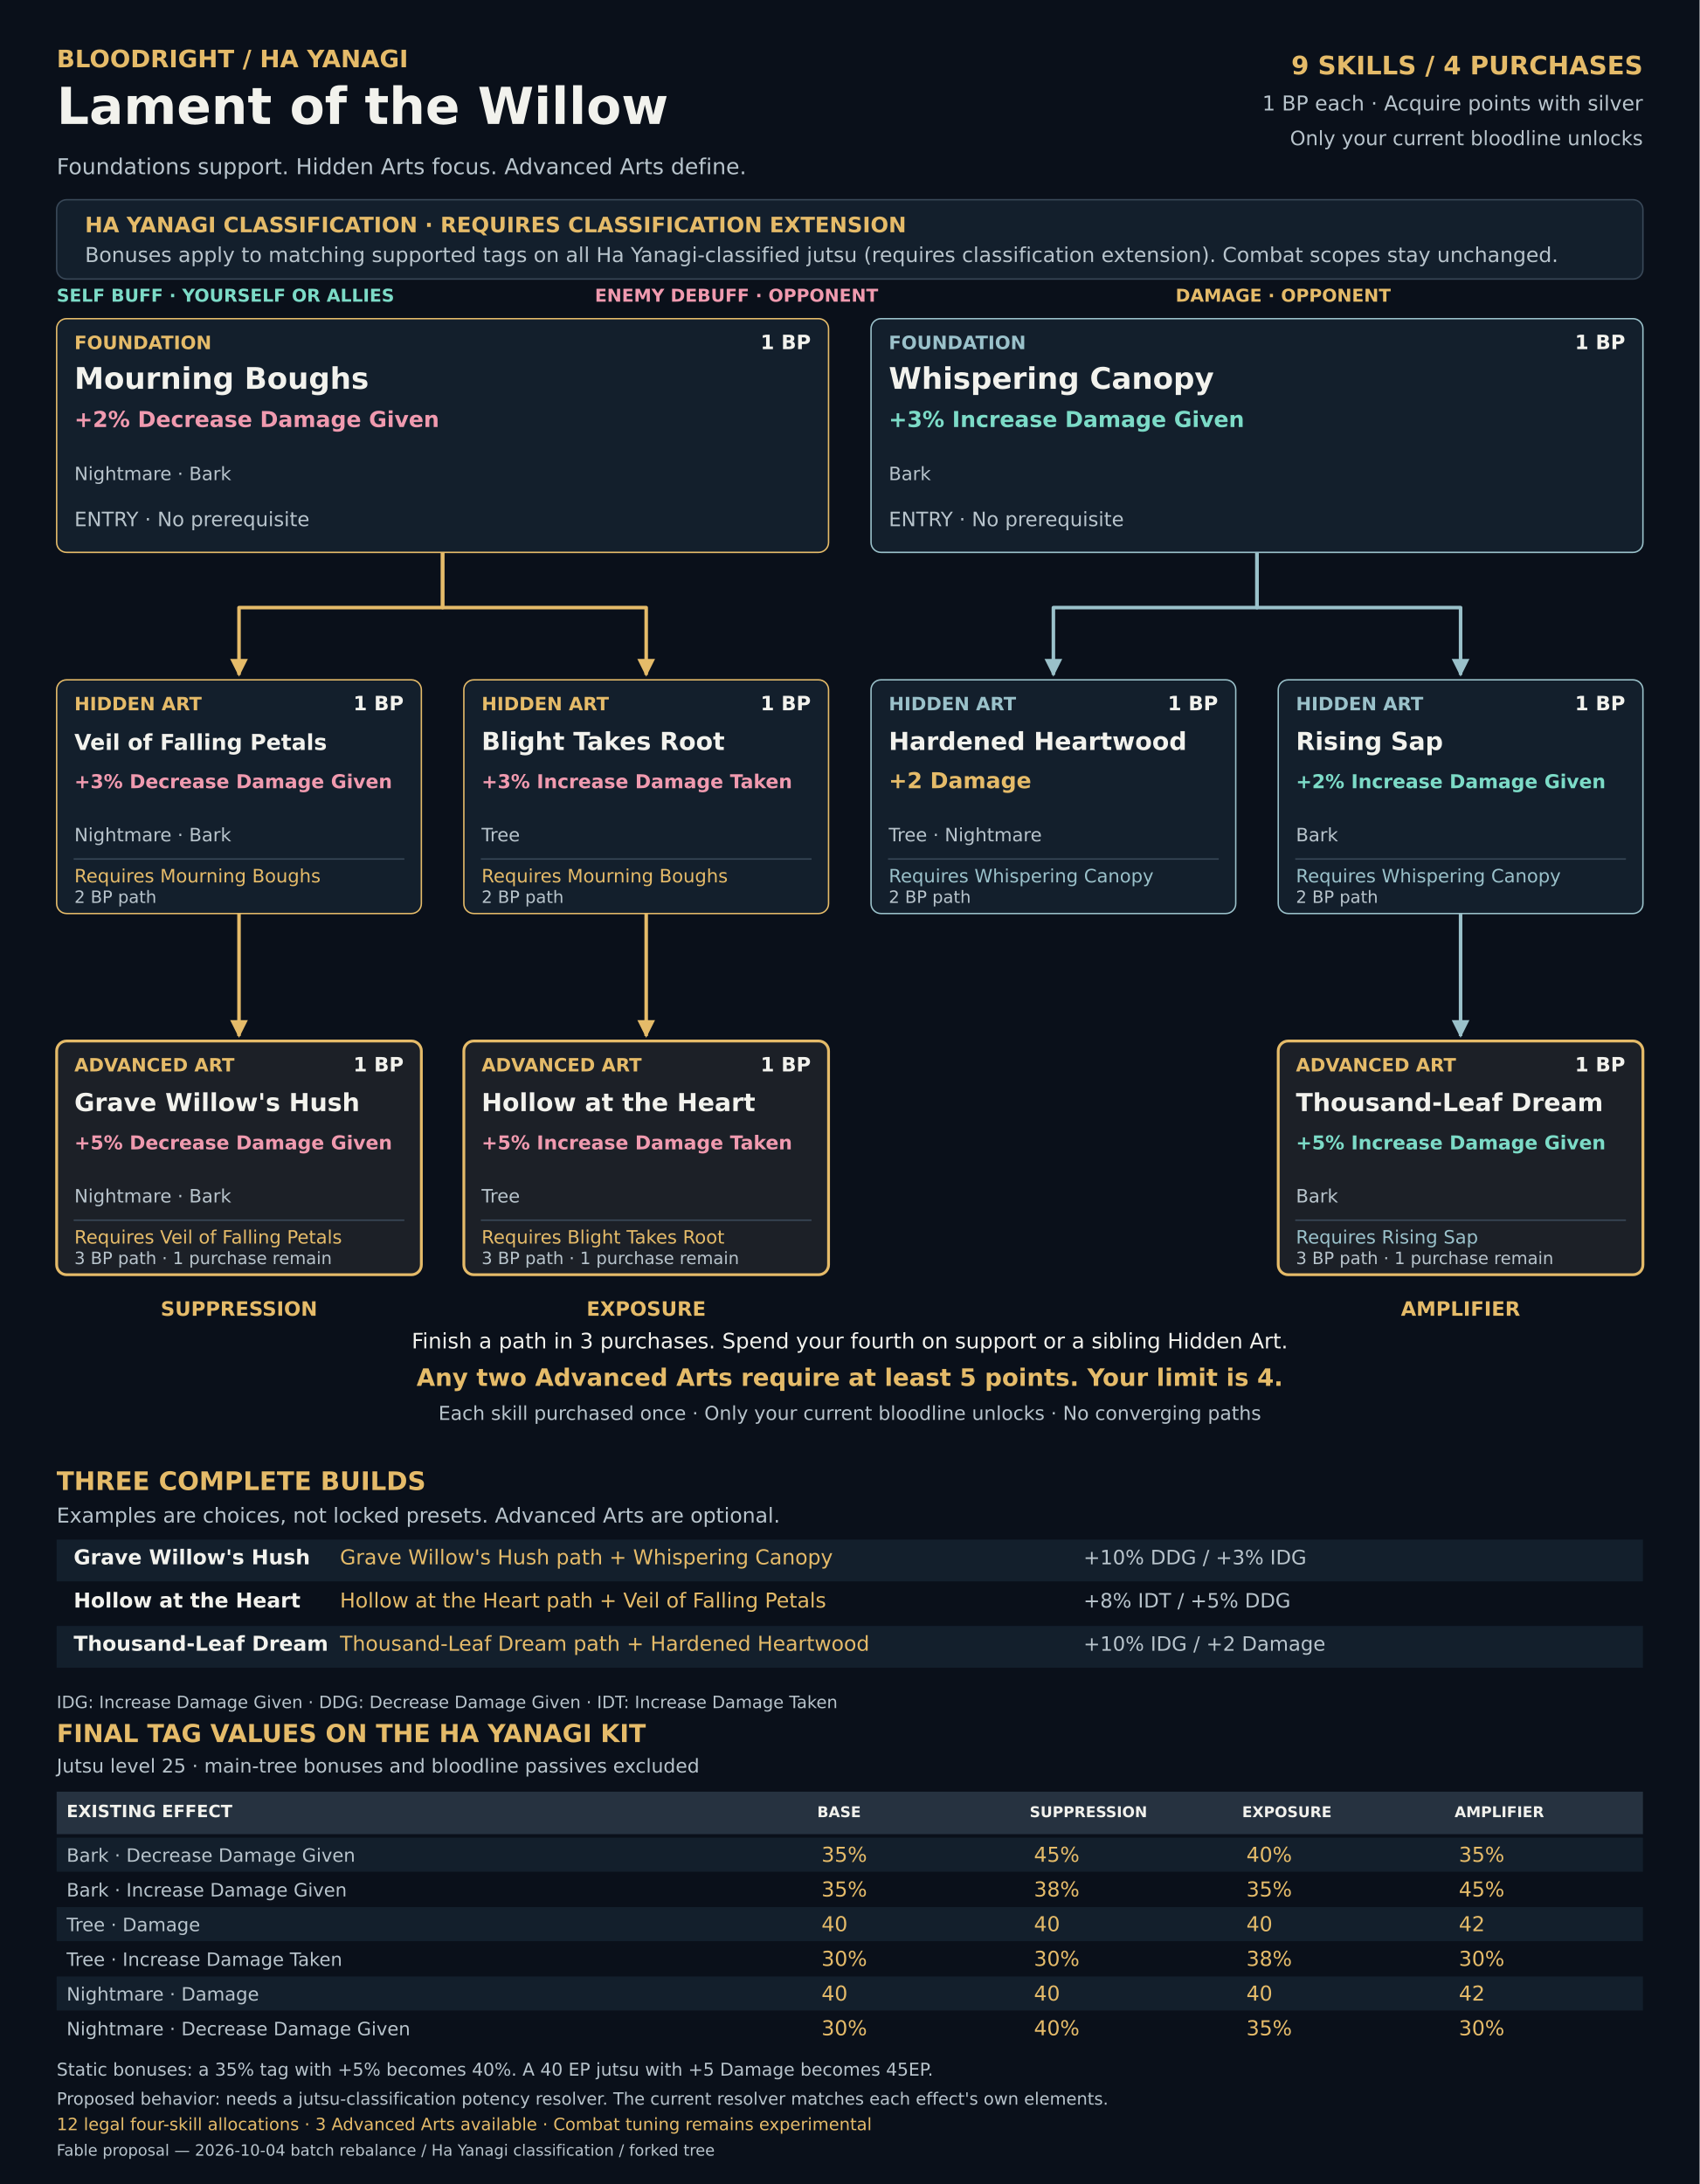
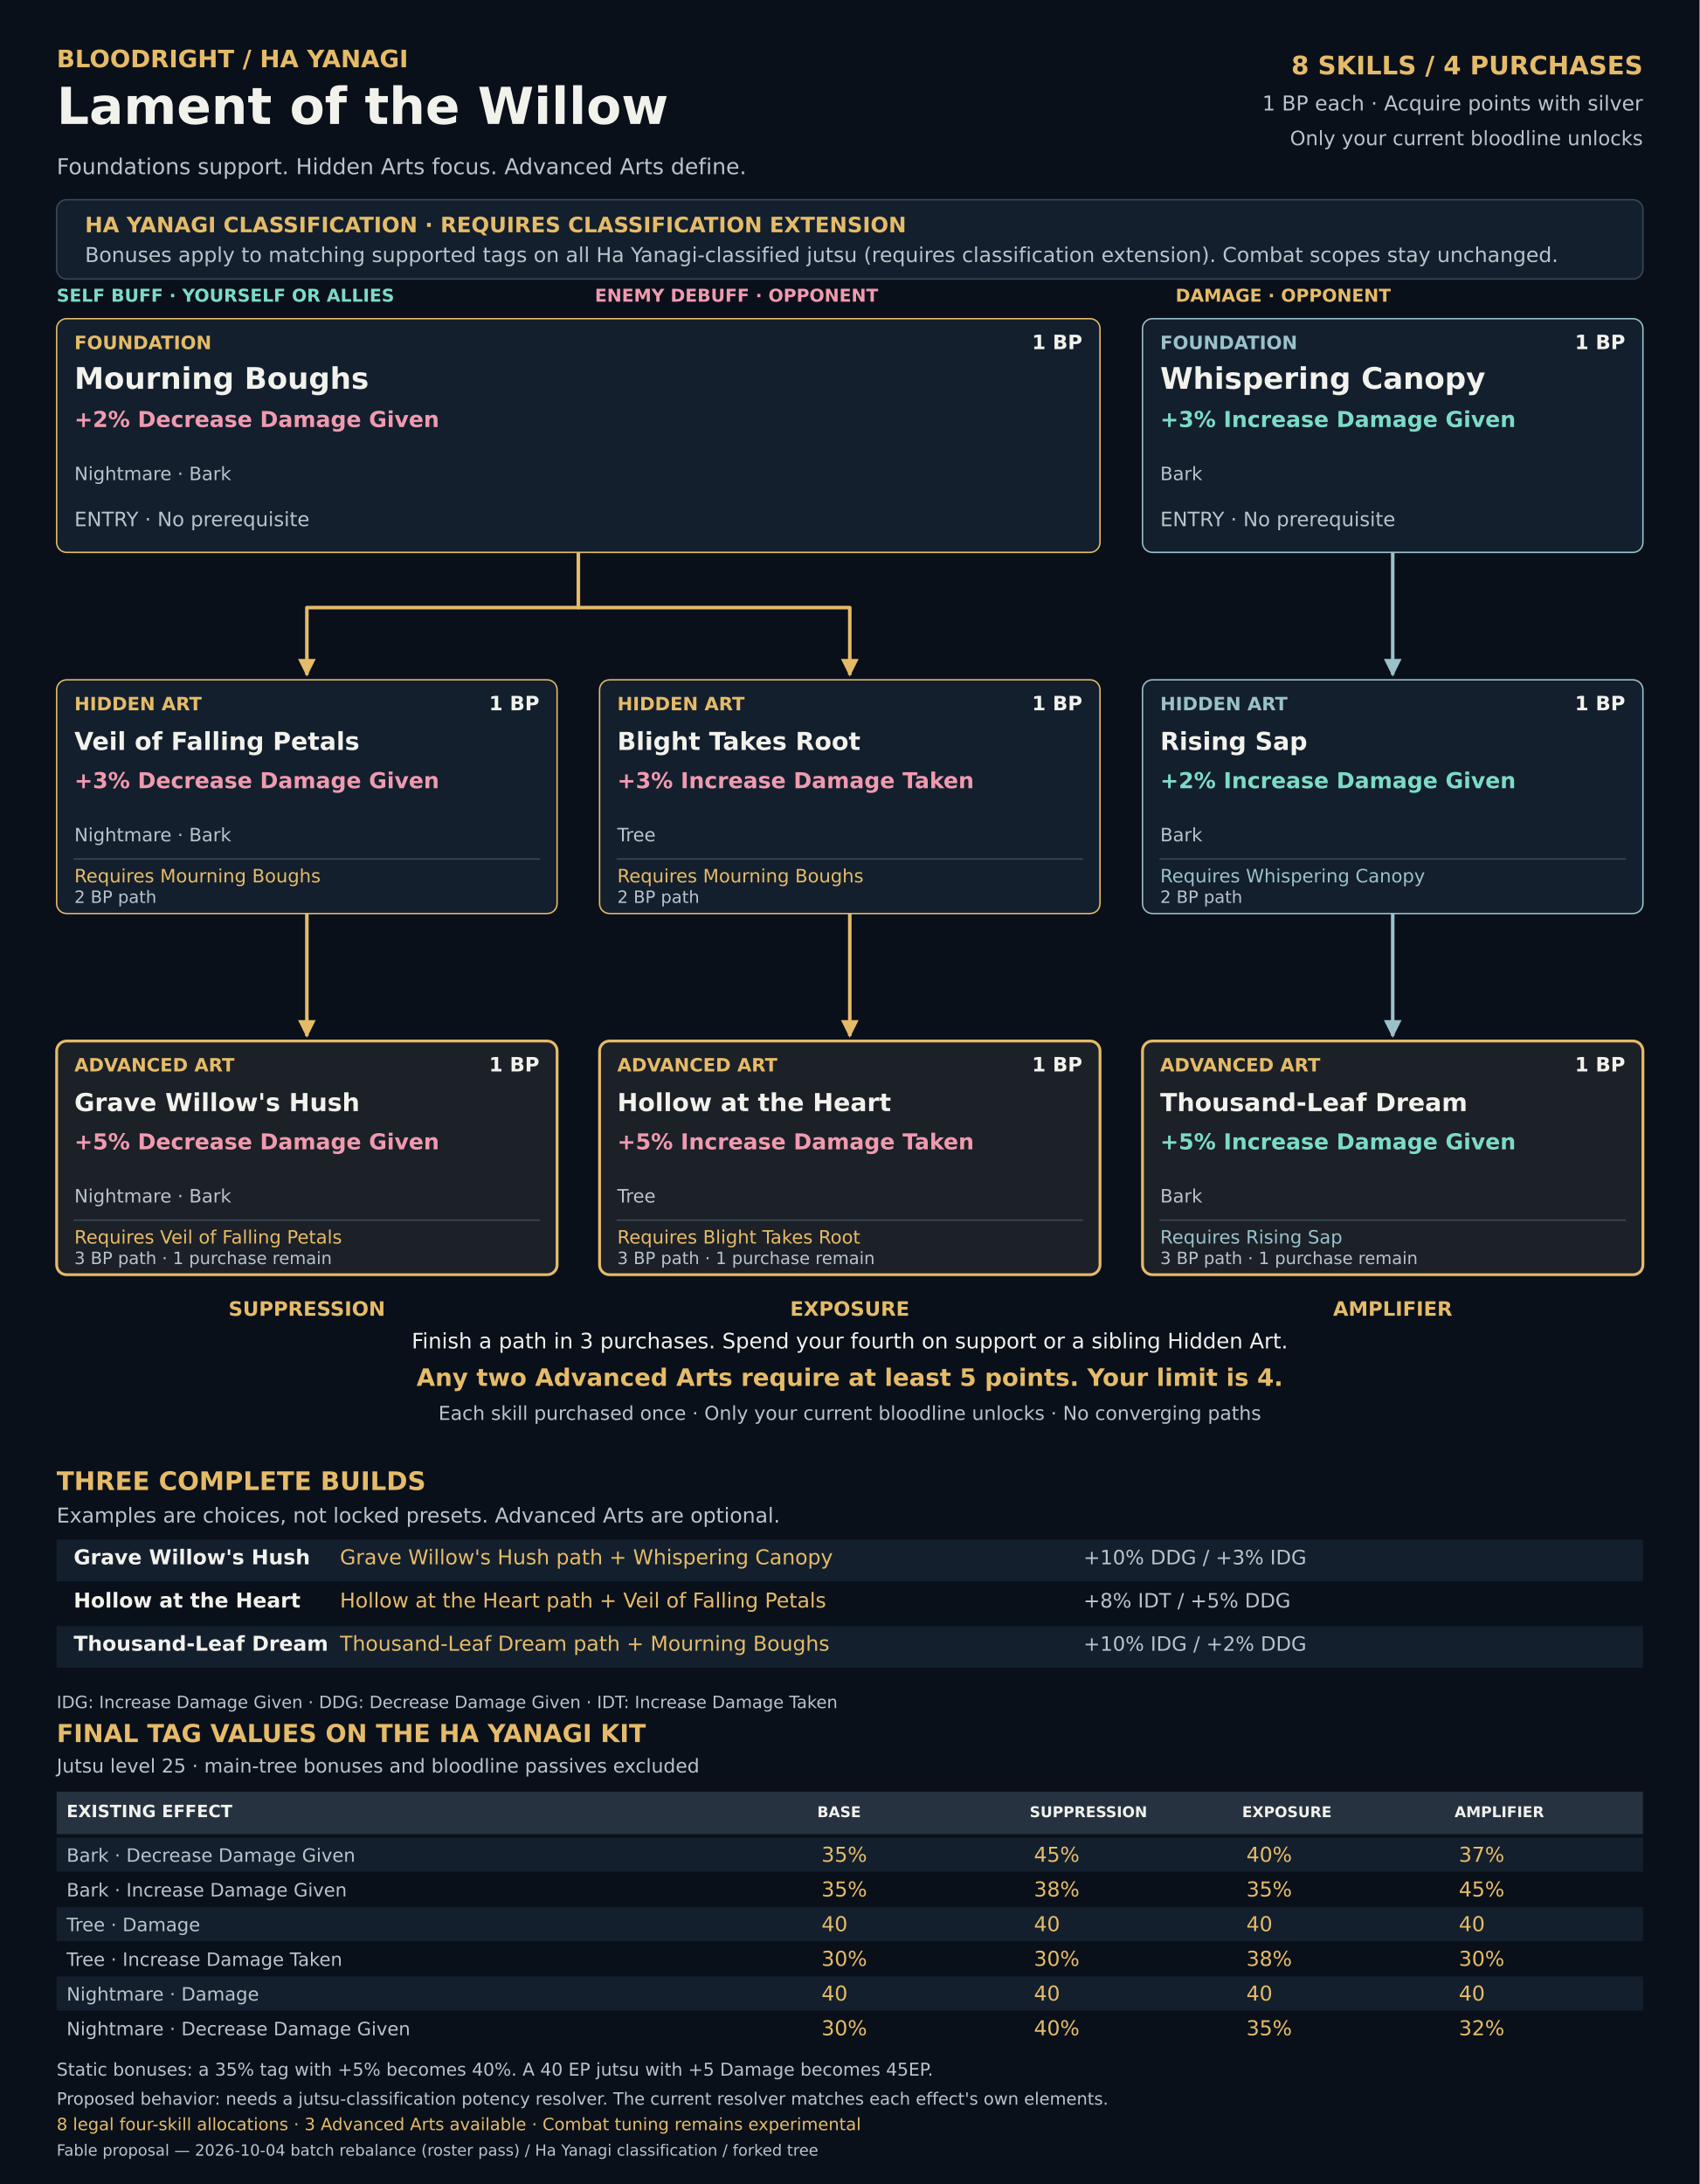
<svg xmlns="http://www.w3.org/2000/svg" width="2400" height="3084" viewBox="0 0 2400 3084" role="img" aria-labelledby="title desc">
  <defs>
    <marker id="arrow-0" viewBox="0 0 10 10" refX="9" refY="5" markerWidth="5" markerHeight="5" orient="auto">
      <path d="M0 0L10 5L0 10Z" fill="#e5bb69" />
    </marker>
    <marker id="arrow-1" viewBox="0 0 10 10" refX="9" refY="5" markerWidth="5" markerHeight="5" orient="auto">
      <path d="M0 0L10 5L0 10Z" fill="#9ac1ca" />
    </marker>
    <marker id="arrow-2" viewBox="0 0 10 10" refX="9" refY="5" markerWidth="5" markerHeight="5" orient="auto">
      <path d="M0 0L10 5L0 10Z" fill="#b8d98d" />
    </marker>
    <marker id="arrow-3" viewBox="0 0 10 10" refX="9" refY="5" markerWidth="5" markerHeight="5" orient="auto">
      <path d="M0 0L10 5L0 10Z" fill="#d9a6e0" />
    </marker>
  </defs>
  <g font-family="DejaVu Sans, sans-serif">
    <rect x="0" y="0" width="2400" height="3084" rx="0" fill="#0a101a" />
    <text x="80" y="95" font-size="34" font-weight="700" fill="#e5bb69" text-anchor="start">BLOODRIGHT / HA YANAGI</text>
    <text x="80" y="175" font-size="72" font-weight="700" fill="#f2f2ed" text-anchor="start">Lament of the Willow</text>
    <text x="80" y="246" font-size="31" font-weight="400" fill="#b8c4cc" text-anchor="start">Foundations support. Hidden Arts focus. Advanced Arts define.</text>
-     <text x="2320" y="105" font-size="36" font-weight="700" fill="#e5bb69" text-anchor="end">9 SKILLS  /  4 PURCHASES</text>
+     <text x="2320" y="105" font-size="36" font-weight="700" fill="#e5bb69" text-anchor="end">8 SKILLS  /  4 PURCHASES</text>
    <text x="2320" y="156" font-size="29" font-weight="400" fill="#b8c4cc" text-anchor="end">1 BP each · Acquire points with silver</text>
    <text x="2320" y="205" font-size="28" font-weight="400" fill="#b8c4cc" text-anchor="end">Only your current bloodline unlocks</text>
    <rect x="80" y="282" width="2240" height="112" rx="14" fill="#131f2c" stroke="#394858" stroke-width="2" />
    <text x="120" y="328" font-size="30" font-weight="700" fill="#e5bb69" text-anchor="start">HA YANAGI CLASSIFICATION · REQUIRES CLASSIFICATION EXTENSION</text>
    <text x="120" y="370" font-size="29" font-weight="400" fill="#b8c4cc" text-anchor="start">Bonuses apply to matching supported tags on all Ha Yanagi-classified jutsu (requires classification extension). Combat scopes stay unchanged.</text>
    <text x="80" y="426" font-size="25" font-weight="700" fill="#7cdbc7" text-anchor="start">SELF BUFF · YOURSELF OR ALLIES</text>
    <text x="840" y="426" font-size="25" font-weight="700" fill="#f09aaf" text-anchor="start">ENEMY DEBUFF · OPPONENT</text>
    <text x="1660" y="426" font-size="25" font-weight="700" fill="#e5bb69" text-anchor="start">DAMAGE · OPPONENT</text>
-     <path id="edge-02-03" data-from="02" data-to="03" d="M337.5 1290 V1463" fill="none" stroke="#e5bb69" stroke-width="5" stroke-linejoin="round" marker-end="url(#arrow-0)" />
-     <path id="edge-04-05" data-from="04" data-to="05" d="M912.5 1290 V1463" fill="none" stroke="#e5bb69" stroke-width="5" stroke-linejoin="round" marker-end="url(#arrow-0)" />
-     <path id="edge-01-02" data-from="01" data-to="02" d="M625 780 V858 H337.5 V953" fill="none" stroke="#e5bb69" stroke-width="5" stroke-linejoin="round" marker-end="url(#arrow-0)" />
-     <path id="edge-01-04" data-from="01" data-to="04" d="M625 780 V858 H912.5 V953" fill="none" stroke="#e5bb69" stroke-width="5" stroke-linejoin="round" marker-end="url(#arrow-0)" />
-     <path id="edge-09-10" data-from="09" data-to="10" d="M2062.5 1290 V1463" fill="none" stroke="#9ac1ca" stroke-width="5" stroke-linejoin="round" marker-end="url(#arrow-1)" />
-     <path id="edge-06-07" data-from="06" data-to="07" d="M1775 780 V858 H1487.5 V953" fill="none" stroke="#9ac1ca" stroke-width="5" stroke-linejoin="round" marker-end="url(#arrow-1)" />
-     <path id="edge-06-09" data-from="06" data-to="09" d="M1775 780 V858 H2062.5 V953" fill="none" stroke="#9ac1ca" stroke-width="5" stroke-linejoin="round" marker-end="url(#arrow-1)" />
+     <path id="edge-02-03" data-from="02" data-to="03" d="M433.333 1290 V1463" fill="none" stroke="#e5bb69" stroke-width="5" stroke-linejoin="round" marker-end="url(#arrow-0)" />
+     <path id="edge-04-05" data-from="04" data-to="05" d="M1200 1290 V1463" fill="none" stroke="#e5bb69" stroke-width="5" stroke-linejoin="round" marker-end="url(#arrow-0)" />
+     <path id="edge-01-02" data-from="01" data-to="02" d="M816.667 780 V858 H433.333 V953" fill="none" stroke="#e5bb69" stroke-width="5" stroke-linejoin="round" marker-end="url(#arrow-0)" />
+     <path id="edge-01-04" data-from="01" data-to="04" d="M816.667 780 V858 H1200 V953" fill="none" stroke="#e5bb69" stroke-width="5" stroke-linejoin="round" marker-end="url(#arrow-0)" />
+     <path id="edge-09-10" data-from="09" data-to="10" d="M1966.67 1290 V1463" fill="none" stroke="#9ac1ca" stroke-width="5" stroke-linejoin="round" marker-end="url(#arrow-1)" />
+     <path id="edge-06-09" data-from="06" data-to="09" d="M1966.67 780 V953" fill="none" stroke="#9ac1ca" stroke-width="5" stroke-linejoin="round" marker-end="url(#arrow-1)" />
    <g id="node-01" data-cost="1" data-prerequisites="" data-potency-classification="Ha Yanagi">
-       <rect x="80" y="450" width="1090" height="330" rx="14" fill="#131f2c" stroke="#e5bb69" stroke-width="2" />
+       <rect x="80" y="450" width="1473.33" height="330" rx="14" fill="#131f2c" stroke="#e5bb69" stroke-width="2" />
      <text x="105.0" y="493" font-size="26" font-weight="700" fill="#e5bb69" text-anchor="start">FOUNDATION</text>
-       <text x="1145.0" y="493" font-size="28" font-weight="700" fill="#f2f2ed" text-anchor="end">1 BP</text>
+       <text x="1528.333" y="493" font-size="28" font-weight="700" fill="#f2f2ed" text-anchor="end">1 BP</text>
      <text x="105.0" y="549" font-size="42" font-weight="700" fill="#f2f2ed" text-anchor="start">Mourning Boughs</text>
      <text x="105.0" y="603" font-size="31" font-weight="700" fill="#f09aaf" text-anchor="start">+2% Decrease Damage Given</text>
      <text x="105.0" y="678" font-size="26" font-weight="400" fill="#b8c4cc" text-anchor="start">Nightmare · Bark</text>
      <text x="105.0" y="743" font-size="28" font-weight="400" fill="#b8c4cc" text-anchor="start">ENTRY · No prerequisite</text>
    </g>
    <g id="node-06" data-cost="1" data-prerequisites="" data-potency-classification="Ha Yanagi">
-       <rect x="1230" y="450" width="1090" height="330" rx="14" fill="#131f2c" stroke="#9ac1ca" stroke-width="2" />
-       <text x="1255.0" y="493" font-size="26" font-weight="700" fill="#9ac1ca" text-anchor="start">FOUNDATION</text>
+       <rect x="1613.33" y="450" width="706.667" height="330" rx="14" fill="#131f2c" stroke="#9ac1ca" stroke-width="2" />
+       <text x="1638.333" y="493" font-size="26" font-weight="700" fill="#9ac1ca" text-anchor="start">FOUNDATION</text>
      <text x="2295.0" y="493" font-size="28" font-weight="700" fill="#f2f2ed" text-anchor="end">1 BP</text>
-       <text x="1255.0" y="549" font-size="42" font-weight="700" fill="#f2f2ed" text-anchor="start">Whispering Canopy</text>
-       <text x="1255.0" y="603" font-size="31" font-weight="700" fill="#7cdbc7" text-anchor="start">+3% Increase Damage Given</text>
-       <text x="1255.0" y="678" font-size="26" font-weight="400" fill="#b8c4cc" text-anchor="start">Bark</text>
-       <text x="1255.0" y="743" font-size="28" font-weight="400" fill="#b8c4cc" text-anchor="start">ENTRY · No prerequisite</text>
+       <text x="1638.333" y="549" font-size="42" font-weight="700" fill="#f2f2ed" text-anchor="start">Whispering Canopy</text>
+       <text x="1638.333" y="603" font-size="31" font-weight="700" fill="#7cdbc7" text-anchor="start">+3% Increase Damage Given</text>
+       <text x="1638.333" y="678" font-size="26" font-weight="400" fill="#b8c4cc" text-anchor="start">Bark</text>
+       <text x="1638.333" y="743" font-size="28" font-weight="400" fill="#b8c4cc" text-anchor="start">ENTRY · No prerequisite</text>
    </g>
    <g id="node-02" data-cost="1" data-prerequisites="01" data-potency-classification="Ha Yanagi">
-       <rect x="80" y="960" width="515" height="330" rx="14" fill="#131f2c" stroke="#e5bb69" stroke-width="2" />
+       <rect x="80" y="960" width="706.667" height="330" rx="14" fill="#131f2c" stroke="#e5bb69" stroke-width="2" />
      <text x="105.0" y="1003" font-size="26" font-weight="700" fill="#e5bb69" text-anchor="start">HIDDEN ART</text>
-       <text x="570.0" y="1003" font-size="28" font-weight="700" fill="#f2f2ed" text-anchor="end">1 BP</text>
-       <text x="105.0" y="1059" font-size="31" font-weight="700" fill="#f2f2ed" text-anchor="start">Veil of Falling Petals</text>
-       <text x="105.0" y="1113" font-size="27" font-weight="700" fill="#f09aaf" text-anchor="start">+3% Decrease Damage Given</text>
+       <text x="761.667" y="1003" font-size="28" font-weight="700" fill="#f2f2ed" text-anchor="end">1 BP</text>
+       <text x="105.0" y="1059" font-size="35" font-weight="700" fill="#f2f2ed" text-anchor="start">Veil of Falling Petals</text>
+       <text x="105.0" y="1113" font-size="31" font-weight="700" fill="#f09aaf" text-anchor="start">+3% Decrease Damage Given</text>
      <text x="105.0" y="1188" font-size="26" font-weight="400" fill="#b8c4cc" text-anchor="start">Nightmare · Bark</text>
-       <path d="M104 1213 L571 1213" fill="none" stroke="#394858" stroke-width="2" />
+       <path d="M104 1213 L762.667 1213" fill="none" stroke="#394858" stroke-width="2" />
      <text x="105.0" y="1246" font-size="26" font-weight="400" fill="#e5bb69" text-anchor="start">Requires Mourning Boughs</text>
      <text x="105.0" y="1275" font-size="24" font-weight="400" fill="#b8c4cc" text-anchor="start">2 BP path</text>
    </g>
    <g id="node-04" data-cost="1" data-prerequisites="01" data-potency-classification="Ha Yanagi">
-       <rect x="655" y="960" width="515" height="330" rx="14" fill="#131f2c" stroke="#e5bb69" stroke-width="2" />
-       <text x="680.0" y="1003" font-size="26" font-weight="700" fill="#e5bb69" text-anchor="start">HIDDEN ART</text>
-       <text x="1145.0" y="1003" font-size="28" font-weight="700" fill="#f2f2ed" text-anchor="end">1 BP</text>
-       <text x="680.0" y="1059" font-size="35" font-weight="700" fill="#f2f2ed" text-anchor="start">Blight Takes Root</text>
-       <text x="680.0" y="1113" font-size="27" font-weight="700" fill="#f09aaf" text-anchor="start">+3% Increase Damage Taken</text>
-       <text x="680.0" y="1188" font-size="26" font-weight="400" fill="#b8c4cc" text-anchor="start">Tree</text>
-       <path d="M679 1213 L1146 1213" fill="none" stroke="#394858" stroke-width="2" />
-       <text x="680.0" y="1246" font-size="26" font-weight="400" fill="#e5bb69" text-anchor="start">Requires Mourning Boughs</text>
-       <text x="680.0" y="1275" font-size="24" font-weight="400" fill="#b8c4cc" text-anchor="start">2 BP path</text>
-     </g>
-     <g id="node-07" data-cost="1" data-prerequisites="06" data-potency-classification="Ha Yanagi">
-       <rect x="1230" y="960" width="515" height="330" rx="14" fill="#131f2c" stroke="#9ac1ca" stroke-width="2" />
-       <text x="1255.0" y="1003" font-size="26" font-weight="700" fill="#9ac1ca" text-anchor="start">HIDDEN ART</text>
-       <text x="1720.0" y="1003" font-size="28" font-weight="700" fill="#f2f2ed" text-anchor="end">1 BP</text>
-       <text x="1255.0" y="1059" font-size="35" font-weight="700" fill="#f2f2ed" text-anchor="start">Hardened Heartwood</text>
-       <text x="1255.0" y="1113" font-size="31" font-weight="700" fill="#e5bb69" text-anchor="start">+2 Damage</text>
-       <text x="1255.0" y="1188" font-size="26" font-weight="400" fill="#b8c4cc" text-anchor="start">Tree · Nightmare</text>
-       <path d="M1254 1213 L1721 1213" fill="none" stroke="#394858" stroke-width="2" />
-       <text x="1255.0" y="1246" font-size="26" font-weight="400" fill="#9ac1ca" text-anchor="start">Requires Whispering Canopy</text>
-       <text x="1255.0" y="1275" font-size="24" font-weight="400" fill="#b8c4cc" text-anchor="start">2 BP path</text>
+       <rect x="846.667" y="960" width="706.667" height="330" rx="14" fill="#131f2c" stroke="#e5bb69" stroke-width="2" />
+       <text x="871.667" y="1003" font-size="26" font-weight="700" fill="#e5bb69" text-anchor="start">HIDDEN ART</text>
+       <text x="1528.333" y="1003" font-size="28" font-weight="700" fill="#f2f2ed" text-anchor="end">1 BP</text>
+       <text x="871.667" y="1059" font-size="35" font-weight="700" fill="#f2f2ed" text-anchor="start">Blight Takes Root</text>
+       <text x="871.667" y="1113" font-size="31" font-weight="700" fill="#f09aaf" text-anchor="start">+3% Increase Damage Taken</text>
+       <text x="871.667" y="1188" font-size="26" font-weight="400" fill="#b8c4cc" text-anchor="start">Tree</text>
+       <path d="M870.667 1213 L1529.33 1213" fill="none" stroke="#394858" stroke-width="2" />
+       <text x="871.667" y="1246" font-size="26" font-weight="400" fill="#e5bb69" text-anchor="start">Requires Mourning Boughs</text>
+       <text x="871.667" y="1275" font-size="24" font-weight="400" fill="#b8c4cc" text-anchor="start">2 BP path</text>
    </g>
    <g id="node-09" data-cost="1" data-prerequisites="06" data-potency-classification="Ha Yanagi">
-       <rect x="1805" y="960" width="515" height="330" rx="14" fill="#131f2c" stroke="#9ac1ca" stroke-width="2" />
-       <text x="1830.0" y="1003" font-size="26" font-weight="700" fill="#9ac1ca" text-anchor="start">HIDDEN ART</text>
+       <rect x="1613.33" y="960" width="706.667" height="330" rx="14" fill="#131f2c" stroke="#9ac1ca" stroke-width="2" />
+       <text x="1638.333" y="1003" font-size="26" font-weight="700" fill="#9ac1ca" text-anchor="start">HIDDEN ART</text>
      <text x="2295.0" y="1003" font-size="28" font-weight="700" fill="#f2f2ed" text-anchor="end">1 BP</text>
-       <text x="1830.0" y="1059" font-size="35" font-weight="700" fill="#f2f2ed" text-anchor="start">Rising Sap</text>
-       <text x="1830.0" y="1113" font-size="27" font-weight="700" fill="#7cdbc7" text-anchor="start">+2% Increase Damage Given</text>
-       <text x="1830.0" y="1188" font-size="26" font-weight="400" fill="#b8c4cc" text-anchor="start">Bark</text>
-       <path d="M1829 1213 L2296 1213" fill="none" stroke="#394858" stroke-width="2" />
-       <text x="1830.0" y="1246" font-size="26" font-weight="400" fill="#9ac1ca" text-anchor="start">Requires Whispering Canopy</text>
-       <text x="1830.0" y="1275" font-size="24" font-weight="400" fill="#b8c4cc" text-anchor="start">2 BP path</text>
+       <text x="1638.333" y="1059" font-size="35" font-weight="700" fill="#f2f2ed" text-anchor="start">Rising Sap</text>
+       <text x="1638.333" y="1113" font-size="31" font-weight="700" fill="#7cdbc7" text-anchor="start">+2% Increase Damage Given</text>
+       <text x="1638.333" y="1188" font-size="26" font-weight="400" fill="#b8c4cc" text-anchor="start">Bark</text>
+       <path d="M1637.33 1213 L2296 1213" fill="none" stroke="#394858" stroke-width="2" />
+       <text x="1638.333" y="1246" font-size="26" font-weight="400" fill="#9ac1ca" text-anchor="start">Requires Whispering Canopy</text>
+       <text x="1638.333" y="1275" font-size="24" font-weight="400" fill="#b8c4cc" text-anchor="start">2 BP path</text>
    </g>
    <g id="node-03" data-cost="1" data-prerequisites="02" data-potency-classification="Ha Yanagi">
-       <rect x="80" y="1470" width="515" height="330" rx="14" fill="#1c2027" stroke="#e5bb69" stroke-width="4" />
+       <rect x="80" y="1470" width="706.667" height="330" rx="14" fill="#1c2027" stroke="#e5bb69" stroke-width="4" />
      <text x="105.0" y="1513" font-size="26" font-weight="700" fill="#e5bb69" text-anchor="start">ADVANCED ART</text>
-       <text x="570.0" y="1513" font-size="28" font-weight="700" fill="#f2f2ed" text-anchor="end">1 BP</text>
+       <text x="761.667" y="1513" font-size="28" font-weight="700" fill="#f2f2ed" text-anchor="end">1 BP</text>
      <text x="105.0" y="1569" font-size="35" font-weight="700" fill="#f2f2ed" text-anchor="start">Grave Willow's Hush</text>
-       <text x="105.0" y="1623" font-size="27" font-weight="700" fill="#f09aaf" text-anchor="start">+5% Decrease Damage Given</text>
+       <text x="105.0" y="1623" font-size="31" font-weight="700" fill="#f09aaf" text-anchor="start">+5% Decrease Damage Given</text>
      <text x="105.0" y="1698" font-size="26" font-weight="400" fill="#b8c4cc" text-anchor="start">Nightmare · Bark</text>
-       <path d="M104 1723 L571 1723" fill="none" stroke="#394858" stroke-width="2" />
+       <path d="M104 1723 L762.667 1723" fill="none" stroke="#394858" stroke-width="2" />
      <text x="105.0" y="1756" font-size="26" font-weight="400" fill="#e5bb69" text-anchor="start">Requires Veil of Falling Petals</text>
      <text x="105.0" y="1785" font-size="24" font-weight="400" fill="#b8c4cc" text-anchor="start">3 BP path · 1 purchase remain</text>
    </g>
    <g id="node-05" data-cost="1" data-prerequisites="04" data-potency-classification="Ha Yanagi">
-       <rect x="655" y="1470" width="515" height="330" rx="14" fill="#1c2027" stroke="#e5bb69" stroke-width="4" />
-       <text x="680.0" y="1513" font-size="26" font-weight="700" fill="#e5bb69" text-anchor="start">ADVANCED ART</text>
-       <text x="1145.0" y="1513" font-size="28" font-weight="700" fill="#f2f2ed" text-anchor="end">1 BP</text>
-       <text x="680.0" y="1569" font-size="35" font-weight="700" fill="#f2f2ed" text-anchor="start">Hollow at the Heart</text>
-       <text x="680.0" y="1623" font-size="27" font-weight="700" fill="#f09aaf" text-anchor="start">+5% Increase Damage Taken</text>
-       <text x="680.0" y="1698" font-size="26" font-weight="400" fill="#b8c4cc" text-anchor="start">Tree</text>
-       <path d="M679 1723 L1146 1723" fill="none" stroke="#394858" stroke-width="2" />
-       <text x="680.0" y="1756" font-size="26" font-weight="400" fill="#e5bb69" text-anchor="start">Requires Blight Takes Root</text>
-       <text x="680.0" y="1785" font-size="24" font-weight="400" fill="#b8c4cc" text-anchor="start">3 BP path · 1 purchase remain</text>
+       <rect x="846.667" y="1470" width="706.667" height="330" rx="14" fill="#1c2027" stroke="#e5bb69" stroke-width="4" />
+       <text x="871.667" y="1513" font-size="26" font-weight="700" fill="#e5bb69" text-anchor="start">ADVANCED ART</text>
+       <text x="1528.333" y="1513" font-size="28" font-weight="700" fill="#f2f2ed" text-anchor="end">1 BP</text>
+       <text x="871.667" y="1569" font-size="35" font-weight="700" fill="#f2f2ed" text-anchor="start">Hollow at the Heart</text>
+       <text x="871.667" y="1623" font-size="31" font-weight="700" fill="#f09aaf" text-anchor="start">+5% Increase Damage Taken</text>
+       <text x="871.667" y="1698" font-size="26" font-weight="400" fill="#b8c4cc" text-anchor="start">Tree</text>
+       <path d="M870.667 1723 L1529.33 1723" fill="none" stroke="#394858" stroke-width="2" />
+       <text x="871.667" y="1756" font-size="26" font-weight="400" fill="#e5bb69" text-anchor="start">Requires Blight Takes Root</text>
+       <text x="871.667" y="1785" font-size="24" font-weight="400" fill="#b8c4cc" text-anchor="start">3 BP path · 1 purchase remain</text>
    </g>
    <g id="node-10" data-cost="1" data-prerequisites="09" data-potency-classification="Ha Yanagi">
-       <rect x="1805" y="1470" width="515" height="330" rx="14" fill="#1c2027" stroke="#e5bb69" stroke-width="4" />
-       <text x="1830.0" y="1513" font-size="26" font-weight="700" fill="#e5bb69" text-anchor="start">ADVANCED ART</text>
+       <rect x="1613.33" y="1470" width="706.667" height="330" rx="14" fill="#1c2027" stroke="#e5bb69" stroke-width="4" />
+       <text x="1638.333" y="1513" font-size="26" font-weight="700" fill="#e5bb69" text-anchor="start">ADVANCED ART</text>
      <text x="2295.0" y="1513" font-size="28" font-weight="700" fill="#f2f2ed" text-anchor="end">1 BP</text>
-       <text x="1830.0" y="1569" font-size="35" font-weight="700" fill="#f2f2ed" text-anchor="start">Thousand-Leaf Dream</text>
-       <text x="1830.0" y="1623" font-size="27" font-weight="700" fill="#7cdbc7" text-anchor="start">+5% Increase Damage Given</text>
-       <text x="1830.0" y="1698" font-size="26" font-weight="400" fill="#b8c4cc" text-anchor="start">Bark</text>
-       <path d="M1829 1723 L2296 1723" fill="none" stroke="#394858" stroke-width="2" />
-       <text x="1830.0" y="1756" font-size="26" font-weight="400" fill="#9ac1ca" text-anchor="start">Requires Rising Sap</text>
-       <text x="1830.0" y="1785" font-size="24" font-weight="400" fill="#b8c4cc" text-anchor="start">3 BP path · 1 purchase remain</text>
+       <text x="1638.333" y="1569" font-size="35" font-weight="700" fill="#f2f2ed" text-anchor="start">Thousand-Leaf Dream</text>
+       <text x="1638.333" y="1623" font-size="31" font-weight="700" fill="#7cdbc7" text-anchor="start">+5% Increase Damage Given</text>
+       <text x="1638.333" y="1698" font-size="26" font-weight="400" fill="#b8c4cc" text-anchor="start">Bark</text>
+       <path d="M1637.33 1723 L2296 1723" fill="none" stroke="#394858" stroke-width="2" />
+       <text x="1638.333" y="1756" font-size="26" font-weight="400" fill="#9ac1ca" text-anchor="start">Requires Rising Sap</text>
+       <text x="1638.333" y="1785" font-size="24" font-weight="400" fill="#b8c4cc" text-anchor="start">3 BP path · 1 purchase remain</text>
    </g>
-     <text x="337.5" y="1858" font-size="28" font-weight="700" fill="#e5bb69" text-anchor="middle">SUPPRESSION</text>
-     <text x="912.5" y="1858" font-size="28" font-weight="700" fill="#e5bb69" text-anchor="middle">EXPOSURE</text>
-     <text x="2062.5" y="1858" font-size="28" font-weight="700" fill="#e5bb69" text-anchor="middle">AMPLIFIER</text>
+     <text x="433.333" y="1858" font-size="28" font-weight="700" fill="#e5bb69" text-anchor="middle">SUPPRESSION</text>
+     <text x="1200.0" y="1858" font-size="28" font-weight="700" fill="#e5bb69" text-anchor="middle">EXPOSURE</text>
+     <text x="1966.667" y="1858" font-size="28" font-weight="700" fill="#e5bb69" text-anchor="middle">AMPLIFIER</text>
    <text x="1200.0" y="1904" font-size="30" font-weight="400" fill="#f2f2ed" text-anchor="middle">Finish a path in 3 purchases. Spend your fourth on support or a sibling Hidden Art.</text>
    <text x="1200.0" y="1957" font-size="34" font-weight="700" fill="#e5bb69" text-anchor="middle">Any two Advanced Arts require at least 5 points. Your limit is 4.</text>
    <text x="1200.0" y="2005" font-size="27" font-weight="400" fill="#b8c4cc" text-anchor="middle">Each skill purchased once · Only your current bloodline unlocks · No converging paths</text>
    <text x="80" y="2104" font-size="36" font-weight="700" fill="#e5bb69" text-anchor="start">THREE COMPLETE BUILDS</text>
    <text x="80" y="2150" font-size="29" font-weight="400" fill="#b8c4cc" text-anchor="start">Examples are choices, not locked presets. Advanced Arts are optional.</text>
    <rect x="80" y="2174" width="2240" height="59" rx="0" fill="#131f2c" />
    <text x="104" y="2209" font-size="29" font-weight="700" fill="#f2f2ed" text-anchor="start">Grave Willow's Hush</text>
    <text x="480" y="2209" font-size="29" font-weight="400" fill="#e5bb69" text-anchor="start">Grave Willow's Hush path + Whispering Canopy</text>
    <text x="1530" y="2209" font-size="28" font-weight="400" fill="#b8c4cc" text-anchor="start">+10% DDG / +3% IDG</text>
    <rect x="80" y="2235" width="2240" height="59" rx="0" fill="#0a101a" />
    <text x="104" y="2270" font-size="29" font-weight="700" fill="#f2f2ed" text-anchor="start">Hollow at the Heart</text>
    <text x="480" y="2270" font-size="29" font-weight="400" fill="#e5bb69" text-anchor="start">Hollow at the Heart path + Veil of Falling Petals</text>
    <text x="1530" y="2270" font-size="28" font-weight="400" fill="#b8c4cc" text-anchor="start">+8% IDT / +5% DDG</text>
    <rect x="80" y="2296" width="2240" height="59" rx="0" fill="#131f2c" />
    <text x="104" y="2331" font-size="29" font-weight="700" fill="#f2f2ed" text-anchor="start">Thousand-Leaf Dream</text>
-     <text x="480" y="2331" font-size="29" font-weight="400" fill="#e5bb69" text-anchor="start">Thousand-Leaf Dream path + Hardened Heartwood</text>
-     <text x="1530" y="2331" font-size="28" font-weight="400" fill="#b8c4cc" text-anchor="start">+10% IDG / +2 Damage</text>
+     <text x="480" y="2331" font-size="29" font-weight="400" fill="#e5bb69" text-anchor="start">Thousand-Leaf Dream path + Mourning Boughs</text>
+     <text x="1530" y="2331" font-size="28" font-weight="400" fill="#b8c4cc" text-anchor="start">+10% IDG / +2% DDG</text>
    <text x="80" y="2412" font-size="24" font-weight="400" fill="#b8c4cc" text-anchor="start">IDG: Increase Damage Given · DDG: Decrease Damage Given · IDT: Increase Damage Taken</text>
    <text x="80" y="2460" font-size="35" font-weight="700" fill="#e5bb69" text-anchor="start">FINAL TAG VALUES ON THE HA YANAGI KIT</text>
    <text x="80" y="2503" font-size="27" font-weight="400" fill="#b8c4cc" text-anchor="start">Jutsu level 25 · main-tree bonuses and bloodline passives excluded</text>
    <rect x="80" y="2530" width="2240" height="60" rx="0" fill="#263240" />
    <text x="94" y="2566" font-size="24" font-weight="700" fill="#f2f2ed" text-anchor="start">EXISTING EFFECT</text>
    <text x="1154.0" y="2566" font-size="21" font-weight="700" fill="#f2f2ed" text-anchor="start">BASE</text>
    <text x="1454.0" y="2566" font-size="21" font-weight="700" fill="#f2f2ed" text-anchor="start">SUPPRESSION</text>
    <text x="1754.0" y="2566" font-size="21" font-weight="700" fill="#f2f2ed" text-anchor="start">EXPOSURE</text>
    <text x="2054.0" y="2566" font-size="21" font-weight="700" fill="#f2f2ed" text-anchor="start">AMPLIFIER</text>
    <rect x="80" y="2595" width="2240" height="48" rx="0" fill="#131f2c" />
    <text x="94" y="2629" font-size="26" font-weight="400" fill="#b8c4cc" text-anchor="start">Bark · Decrease Damage Given</text>
    <text x="1160.0" y="2629" font-size="29" font-weight="400" fill="#e5bb69" text-anchor="start">35%</text>
    <text x="1460.0" y="2629" font-size="29" font-weight="400" fill="#e5bb69" text-anchor="start">45%</text>
    <text x="1760.0" y="2629" font-size="29" font-weight="400" fill="#e5bb69" text-anchor="start">40%</text>
-     <text x="2060.0" y="2629" font-size="29" font-weight="400" fill="#e5bb69" text-anchor="start">35%</text>
+     <text x="2060.0" y="2629" font-size="29" font-weight="400" fill="#e5bb69" text-anchor="start">37%</text>
    <text x="94" y="2678" font-size="26" font-weight="400" fill="#b8c4cc" text-anchor="start">Bark · Increase Damage Given</text>
    <text x="1160.0" y="2678" font-size="29" font-weight="400" fill="#e5bb69" text-anchor="start">35%</text>
    <text x="1460.0" y="2678" font-size="29" font-weight="400" fill="#e5bb69" text-anchor="start">38%</text>
    <text x="1760.0" y="2678" font-size="29" font-weight="400" fill="#e5bb69" text-anchor="start">35%</text>
    <text x="2060.0" y="2678" font-size="29" font-weight="400" fill="#e5bb69" text-anchor="start">45%</text>
    <rect x="80" y="2693" width="2240" height="48" rx="0" fill="#131f2c" />
    <text x="94" y="2727" font-size="26" font-weight="400" fill="#b8c4cc" text-anchor="start">Tree · Damage</text>
    <text x="1160.0" y="2727" font-size="29" font-weight="400" fill="#e5bb69" text-anchor="start">40</text>
    <text x="1460.0" y="2727" font-size="29" font-weight="400" fill="#e5bb69" text-anchor="start">40</text>
    <text x="1760.0" y="2727" font-size="29" font-weight="400" fill="#e5bb69" text-anchor="start">40</text>
-     <text x="2060.0" y="2727" font-size="29" font-weight="400" fill="#e5bb69" text-anchor="start">42</text>
+     <text x="2060.0" y="2727" font-size="29" font-weight="400" fill="#e5bb69" text-anchor="start">40</text>
    <text x="94" y="2776" font-size="26" font-weight="400" fill="#b8c4cc" text-anchor="start">Tree · Increase Damage Taken</text>
    <text x="1160.0" y="2776" font-size="29" font-weight="400" fill="#e5bb69" text-anchor="start">30%</text>
    <text x="1460.0" y="2776" font-size="29" font-weight="400" fill="#e5bb69" text-anchor="start">30%</text>
    <text x="1760.0" y="2776" font-size="29" font-weight="400" fill="#e5bb69" text-anchor="start">38%</text>
    <text x="2060.0" y="2776" font-size="29" font-weight="400" fill="#e5bb69" text-anchor="start">30%</text>
    <rect x="80" y="2791" width="2240" height="48" rx="0" fill="#131f2c" />
    <text x="94" y="2825" font-size="26" font-weight="400" fill="#b8c4cc" text-anchor="start">Nightmare · Damage</text>
    <text x="1160.0" y="2825" font-size="29" font-weight="400" fill="#e5bb69" text-anchor="start">40</text>
    <text x="1460.0" y="2825" font-size="29" font-weight="400" fill="#e5bb69" text-anchor="start">40</text>
    <text x="1760.0" y="2825" font-size="29" font-weight="400" fill="#e5bb69" text-anchor="start">40</text>
-     <text x="2060.0" y="2825" font-size="29" font-weight="400" fill="#e5bb69" text-anchor="start">42</text>
+     <text x="2060.0" y="2825" font-size="29" font-weight="400" fill="#e5bb69" text-anchor="start">40</text>
    <text x="94" y="2874" font-size="26" font-weight="400" fill="#b8c4cc" text-anchor="start">Nightmare · Decrease Damage Given</text>
    <text x="1160.0" y="2874" font-size="29" font-weight="400" fill="#e5bb69" text-anchor="start">30%</text>
    <text x="1460.0" y="2874" font-size="29" font-weight="400" fill="#e5bb69" text-anchor="start">40%</text>
    <text x="1760.0" y="2874" font-size="29" font-weight="400" fill="#e5bb69" text-anchor="start">35%</text>
-     <text x="2060.0" y="2874" font-size="29" font-weight="400" fill="#e5bb69" text-anchor="start">30%</text>
+     <text x="2060.0" y="2874" font-size="29" font-weight="400" fill="#e5bb69" text-anchor="start">32%</text>
    <text x="80" y="2931" font-size="25" font-weight="400" fill="#b8c4cc" text-anchor="start">Static bonuses: a 35% tag with +5% becomes 40%. A 40 EP jutsu with +5 Damage becomes 45EP.</text>
    <text x="80" y="2972" font-size="24" font-weight="400" fill="#b8c4cc" text-anchor="start">Proposed behavior: needs a jutsu-classification potency resolver. The current resolver matches each effect's own elements.</text>
-     <text x="80" y="3008" font-size="24" font-weight="400" fill="#e5bb69" text-anchor="start">12 legal four-skill allocations · 3 Advanced Arts available · Combat tuning remains experimental</text>
-     <text x="80" y="3044" font-size="22" font-weight="400" fill="#b8c4cc" text-anchor="start">Fable proposal — 2026-10-04 batch rebalance / Ha Yanagi classification / forked tree</text>
+     <text x="80" y="3008" font-size="24" font-weight="400" fill="#e5bb69" text-anchor="start">8 legal four-skill allocations · 3 Advanced Arts available · Combat tuning remains experimental</text>
+     <text x="80" y="3044" font-size="22" font-weight="400" fill="#b8c4cc" text-anchor="start">Fable proposal — 2026-10-04 batch rebalance (roster pass) / Ha Yanagi classification / forked tree</text>
  </g>
</svg>
